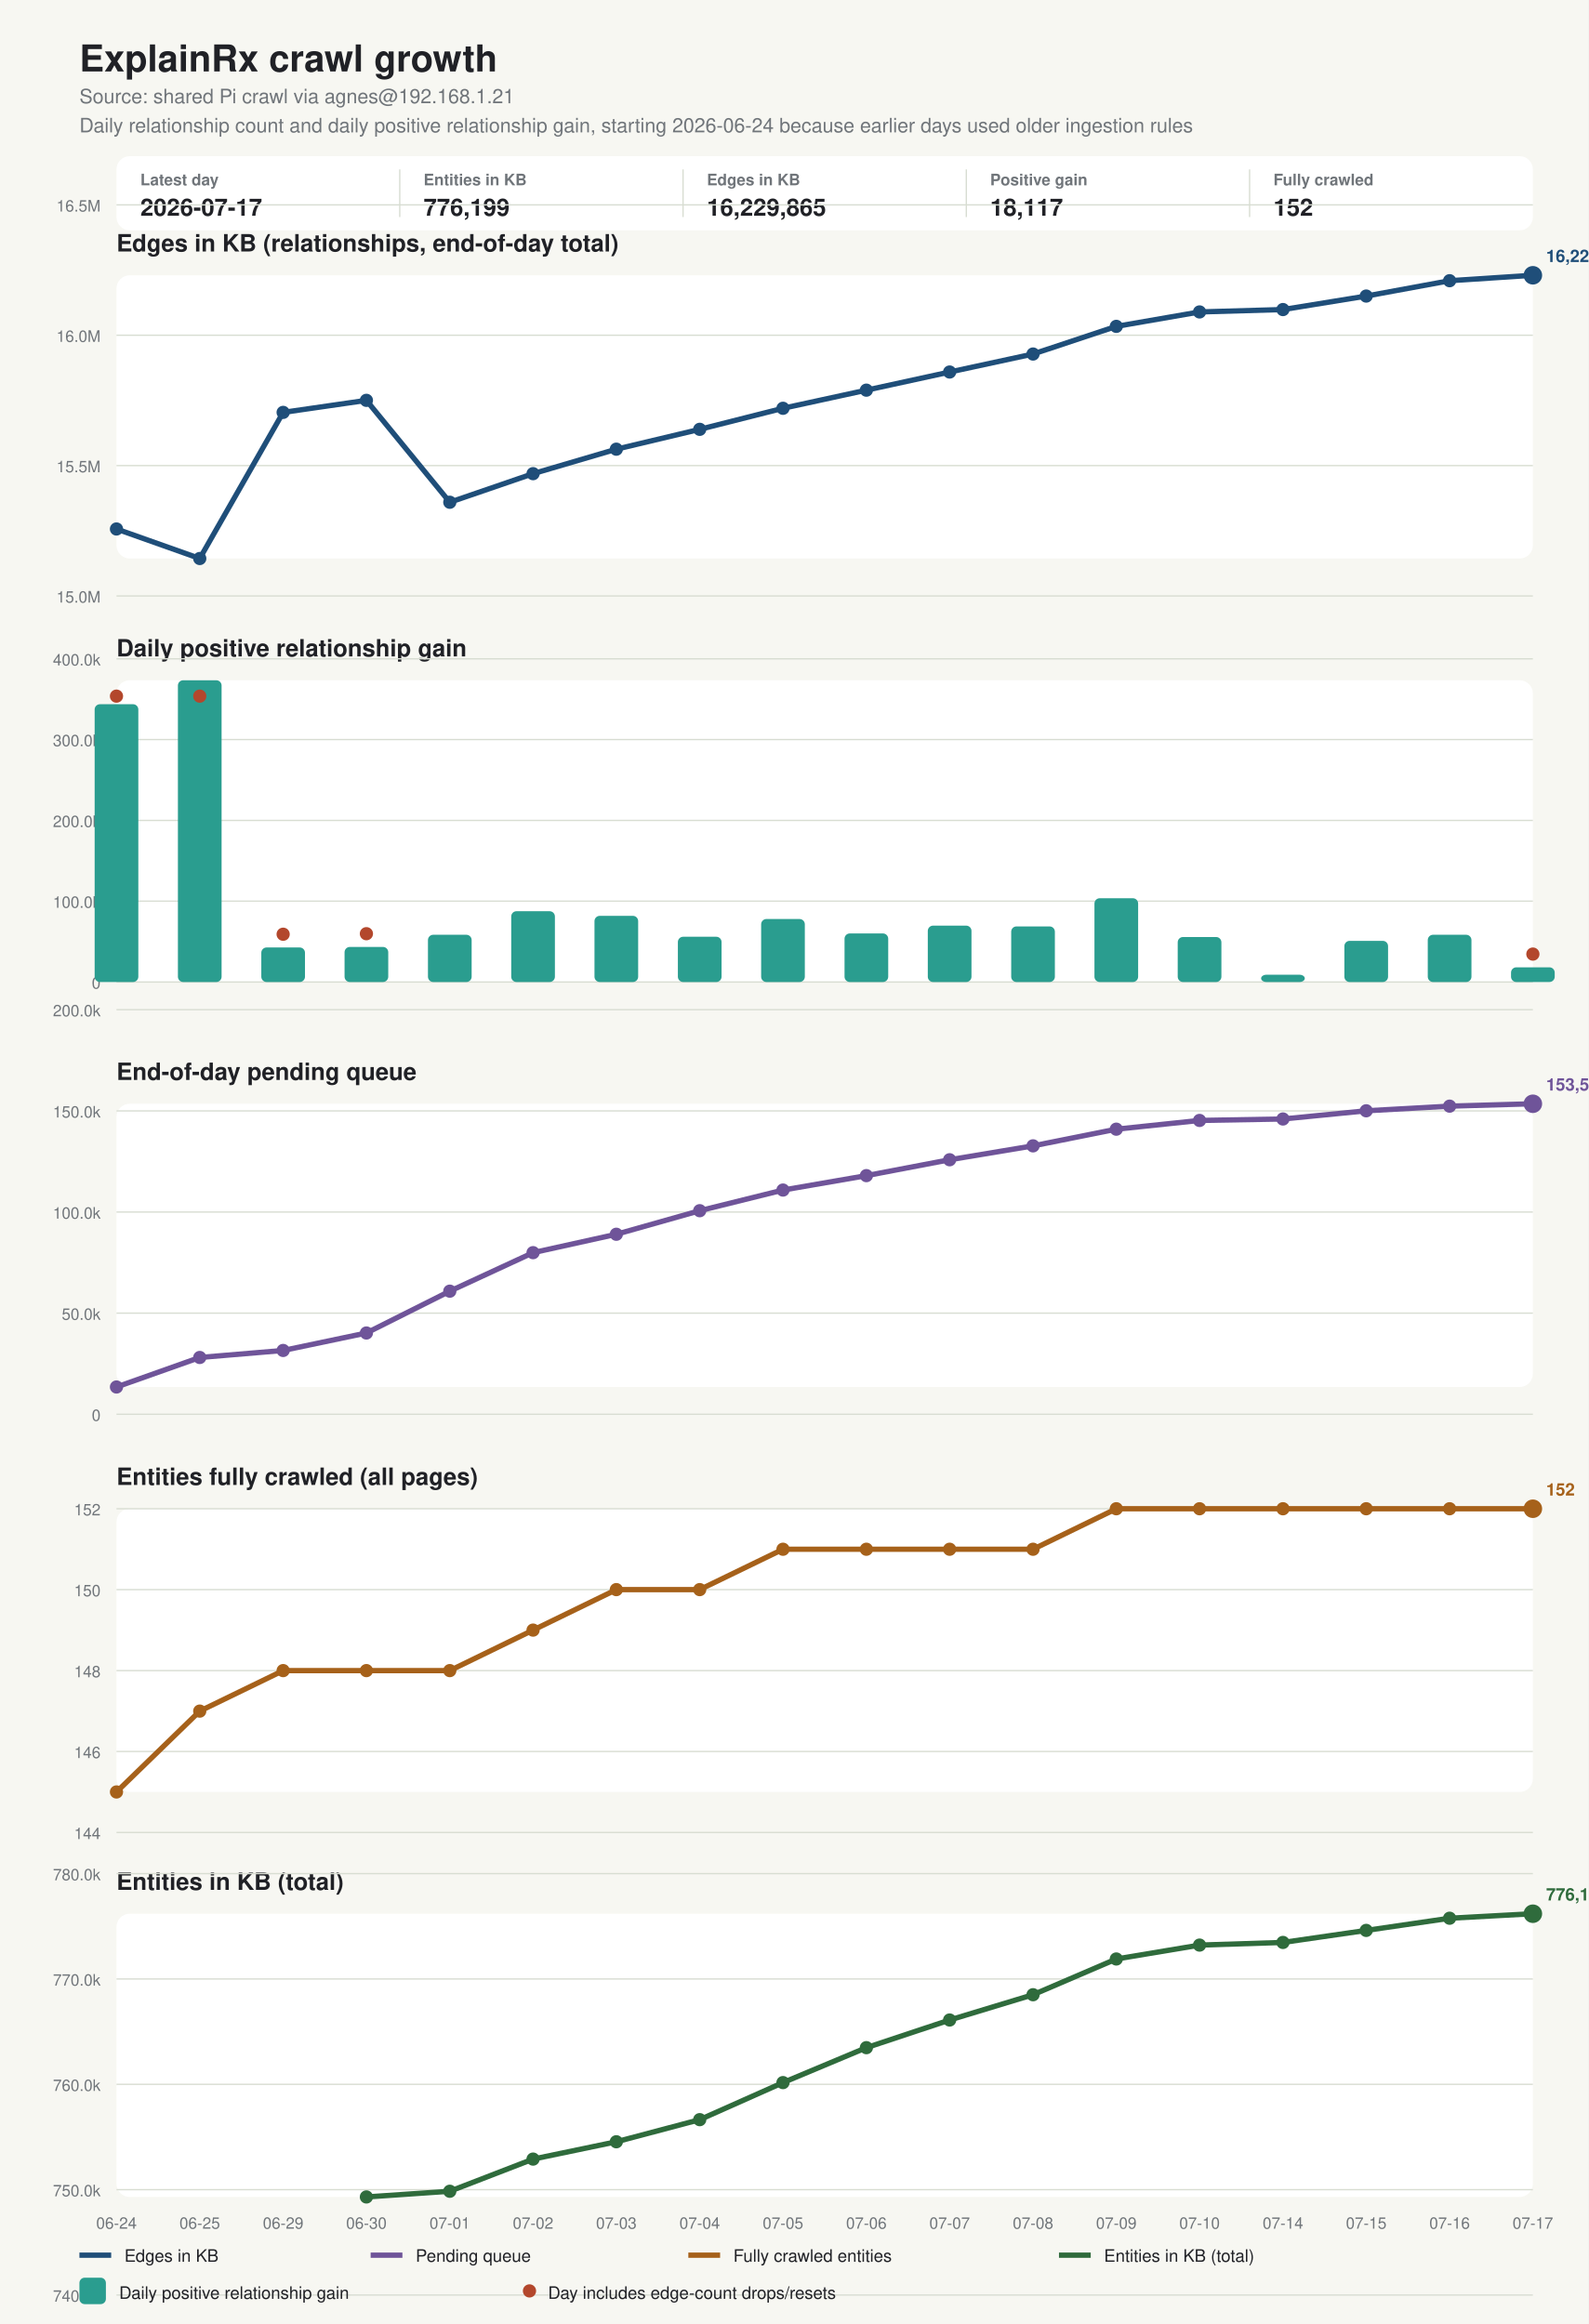
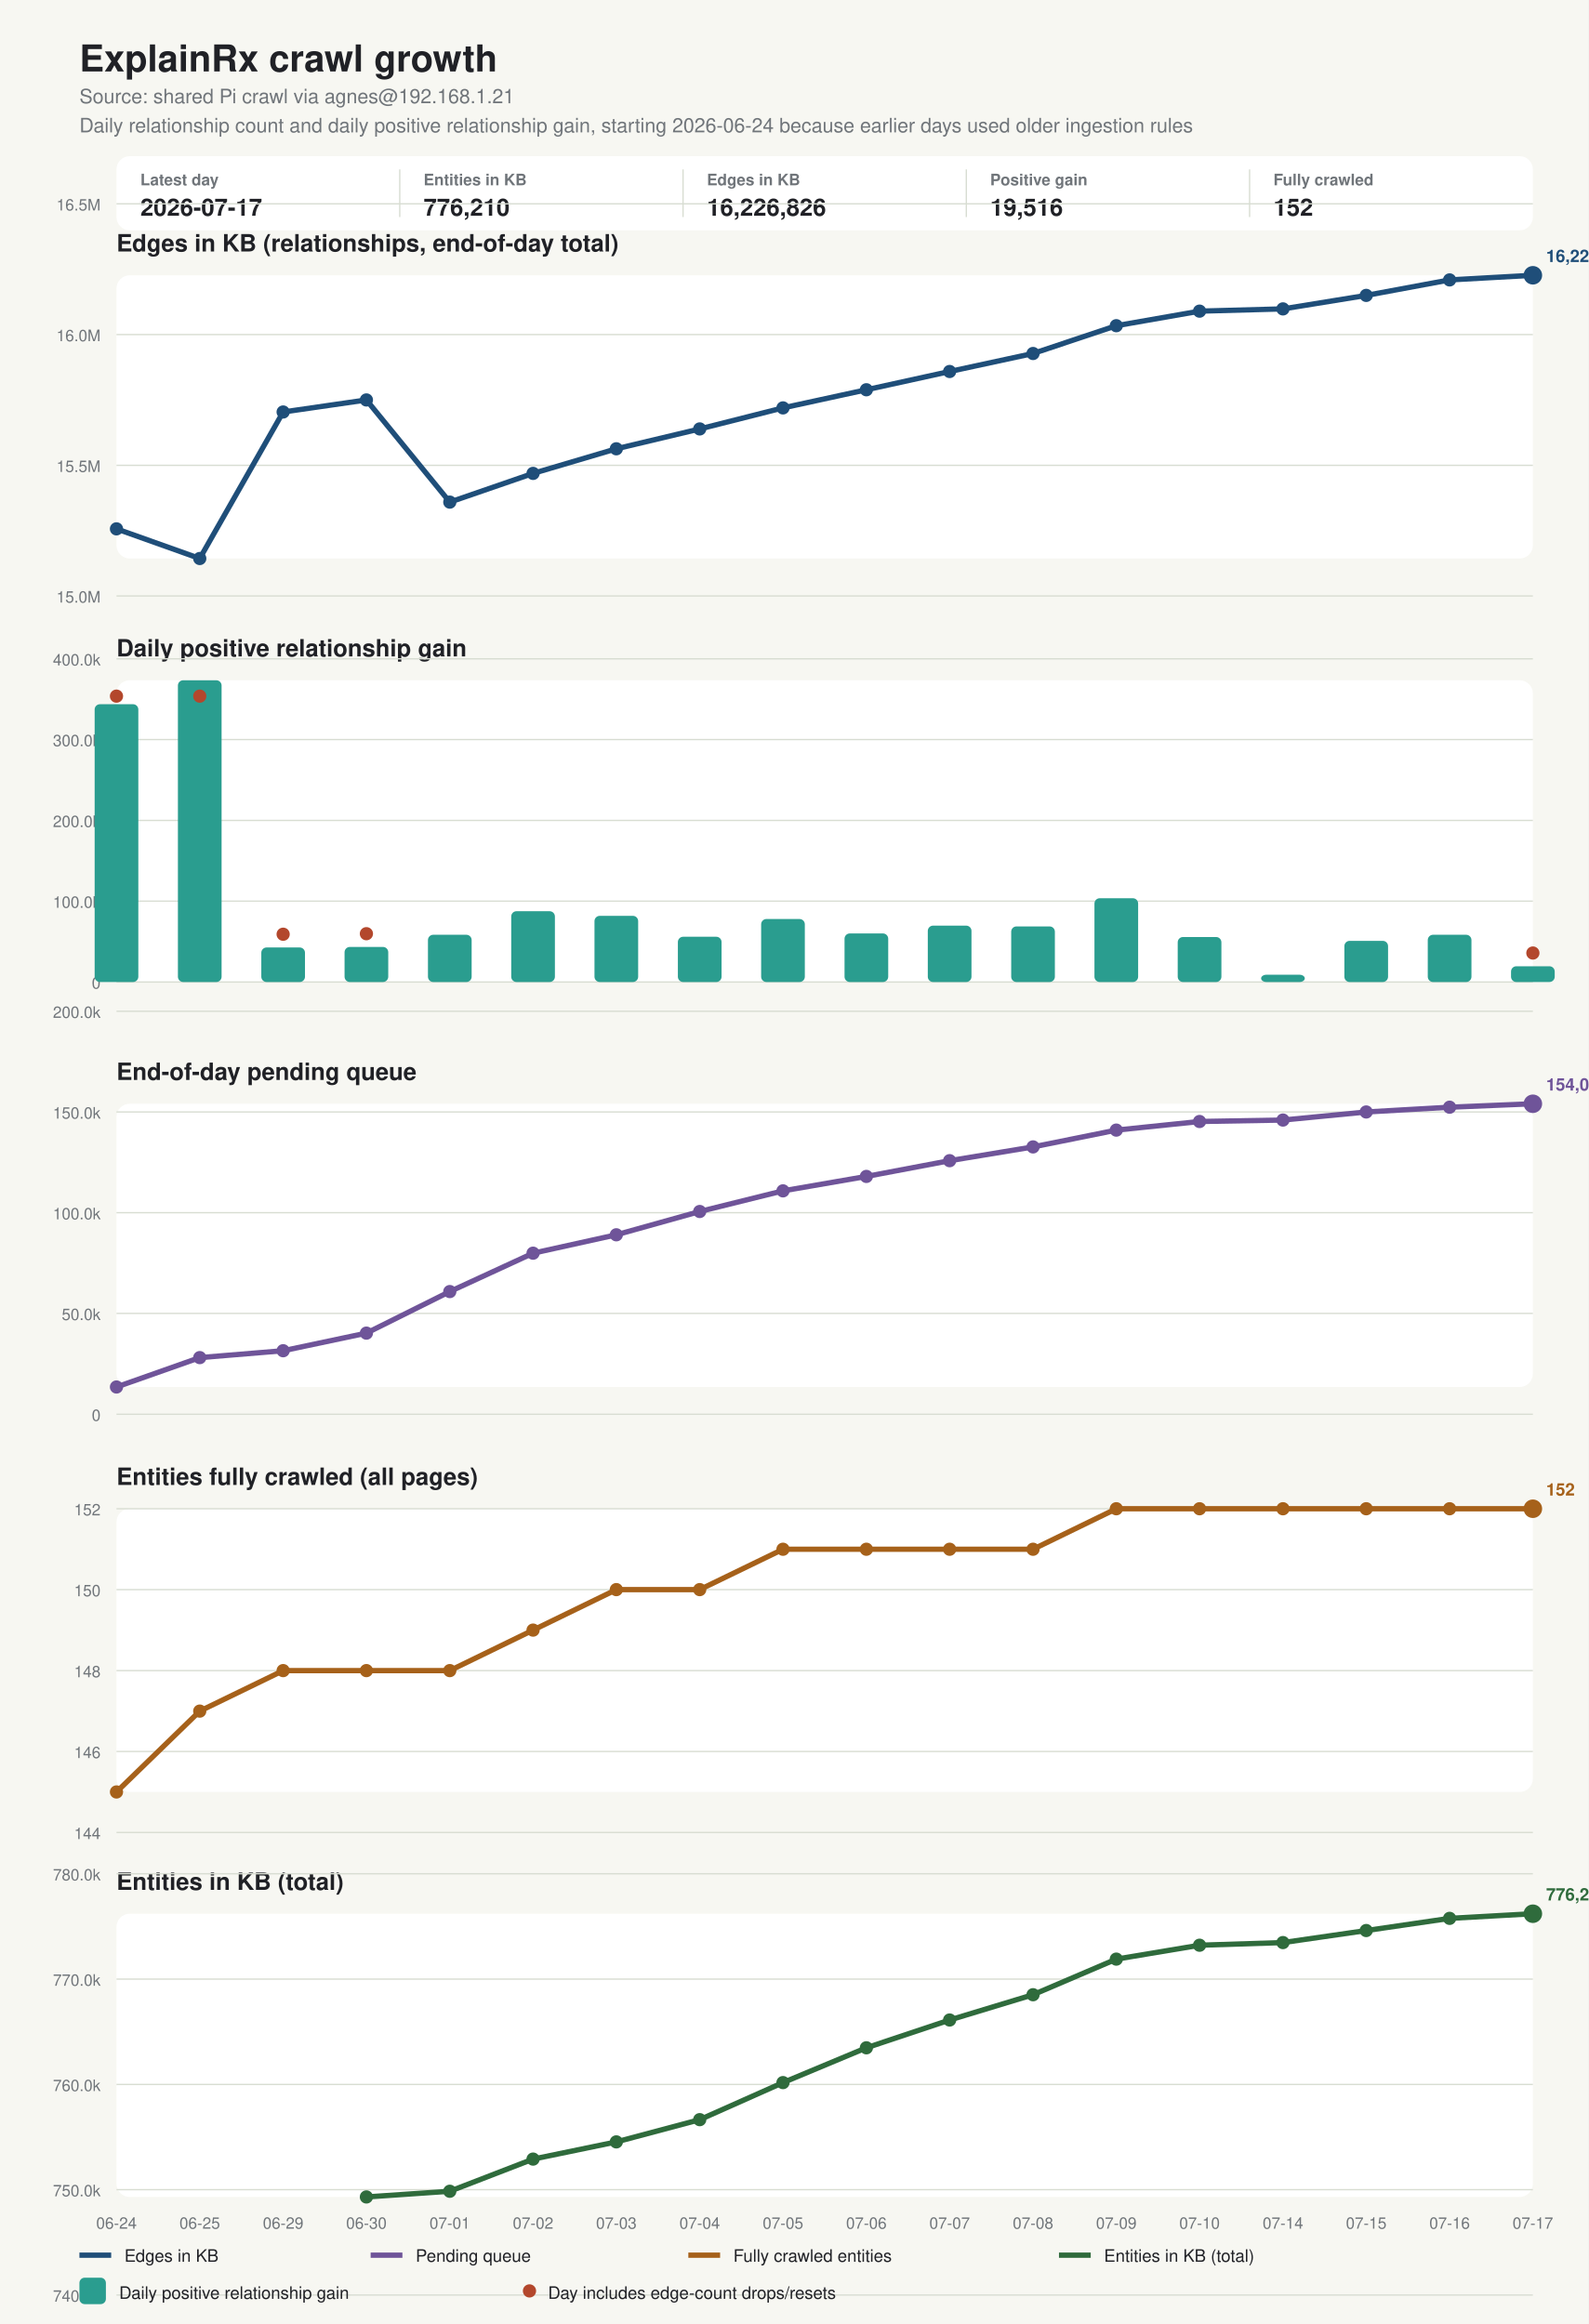
<svg xmlns="http://www.w3.org/2000/svg" width="1200" height="1756" viewBox="0 0 1200 1756">
  <rect width="100%" height="100%" fill="#f7f7f2" />
  <text x="60" y="54" font-family="Helvetica, Arial, sans-serif" font-size="28" font-weight="700" fill="#202126">ExplainRx crawl growth</text>
  <text x="60" y="78" font-family="Helvetica, Arial, sans-serif" font-size="15" fill="#70757a">Source: shared Pi crawl via agnes@192.168.1.21</text>
  <text x="60" y="100" font-family="Helvetica, Arial, sans-serif" font-size="15" fill="#70757a">Daily relationship count and daily positive relationship gain, starting 2026-06-24 because earlier days used older ingestion rules</text>
  <rect x="88" y="118" width="1070" height="56" fill="#ffffff" rx="10" />
  <rect x="88" y="208" width="1070" height="214" fill="#ffffff" rx="10" />
  <rect x="88" y="514" width="1070" height="228" fill="#ffffff" rx="10" />
  <rect x="88" y="834" width="1070" height="214" fill="#ffffff" rx="10" />
  <rect x="88" y="1140" width="1070" height="214" fill="#ffffff" rx="10" />
  <rect x="88" y="1446" width="1070" height="214" fill="#ffffff" rx="10" />
  <text x="88" y="190" font-family="Helvetica, Arial, sans-serif" font-size="18" font-weight="700" fill="#202126">Edges in KB (relationships, end-of-day total)</text>
  <text x="88" y="496" font-family="Helvetica, Arial, sans-serif" font-size="18" font-weight="700" fill="#202126">Daily positive relationship gain</text>
  <text x="88" y="816" font-family="Helvetica, Arial, sans-serif" font-size="18" font-weight="700" fill="#202126">End-of-day pending queue</text>
  <text x="88" y="1122" font-family="Helvetica, Arial, sans-serif" font-size="18" font-weight="700" fill="#202126">Entities fully crawled (all pages)</text>
  <text x="88" y="1428" font-family="Helvetica, Arial, sans-serif" font-size="18" font-weight="700" fill="#202126">Entities in KB (total)</text>
  <text x="106.0" y="140" font-family="Helvetica, Arial, sans-serif" font-size="12" font-weight="700" fill="#70757a">Latest day</text>
  <text x="106.0" y="163" font-family="Helvetica, Arial, sans-serif" font-size="18" font-weight="700" fill="#202126">2026-07-17</text>
  <line x1="302.0" y1="128" x2="302.0" y2="164" stroke="#d8ddd2" stroke-width="1" />
  <text x="320.0" y="140" font-family="Helvetica, Arial, sans-serif" font-size="12" font-weight="700" fill="#70757a">Entities in KB</text>
-   <text x="320.0" y="163" font-family="Helvetica, Arial, sans-serif" font-size="18" font-weight="700" fill="#202126">776,199</text>
+   <text x="320.0" y="163" font-family="Helvetica, Arial, sans-serif" font-size="18" font-weight="700" fill="#202126">776,210</text>
  <line x1="516.0" y1="128" x2="516.0" y2="164" stroke="#d8ddd2" stroke-width="1" />
  <text x="534.0" y="140" font-family="Helvetica, Arial, sans-serif" font-size="12" font-weight="700" fill="#70757a">Edges in KB</text>
-   <text x="534.0" y="163" font-family="Helvetica, Arial, sans-serif" font-size="18" font-weight="700" fill="#202126">16,229,865</text>
+   <text x="534.0" y="163" font-family="Helvetica, Arial, sans-serif" font-size="18" font-weight="700" fill="#202126">16,226,826</text>
  <line x1="730.0" y1="128" x2="730.0" y2="164" stroke="#d8ddd2" stroke-width="1" />
  <text x="748.0" y="140" font-family="Helvetica, Arial, sans-serif" font-size="12" font-weight="700" fill="#70757a">Positive gain</text>
-   <text x="748.0" y="163" font-family="Helvetica, Arial, sans-serif" font-size="18" font-weight="700" fill="#202126">18,117</text>
+   <text x="748.0" y="163" font-family="Helvetica, Arial, sans-serif" font-size="18" font-weight="700" fill="#202126">19,516</text>
  <line x1="944.0" y1="128" x2="944.0" y2="164" stroke="#d8ddd2" stroke-width="1" />
  <text x="962.0" y="140" font-family="Helvetica, Arial, sans-serif" font-size="12" font-weight="700" fill="#70757a">Fully crawled</text>
  <text x="962.0" y="163" font-family="Helvetica, Arial, sans-serif" font-size="18" font-weight="700" fill="#202126">152</text>
  <line x1="88" y1="450.3" x2="1158" y2="450.3" stroke="#d8ddd2" stroke-width="1" />
  <text x="76" y="455.3" text-anchor="end" font-family="Helvetica, Arial, sans-serif" font-size="12" fill="#70757a">15.0M</text>
-   <line x1="88" y1="351.8" x2="1158" y2="351.8" stroke="#d8ddd2" stroke-width="1" />
-   <text x="76" y="356.8" text-anchor="end" font-family="Helvetica, Arial, sans-serif" font-size="12" fill="#70757a">15.5M</text>
-   <line x1="88" y1="253.3" x2="1158" y2="253.3" stroke="#d8ddd2" stroke-width="1" />
-   <text x="76" y="258.3" text-anchor="end" font-family="Helvetica, Arial, sans-serif" font-size="12" fill="#70757a">16.0M</text>
-   <line x1="88" y1="154.8" x2="1158" y2="154.8" stroke="#d8ddd2" stroke-width="1" />
-   <text x="76" y="159.8" text-anchor="end" font-family="Helvetica, Arial, sans-serif" font-size="12" fill="#70757a">16.5M</text>
+   <line x1="88" y1="351.6" x2="1158" y2="351.6" stroke="#d8ddd2" stroke-width="1" />
+   <text x="76" y="356.6" text-anchor="end" font-family="Helvetica, Arial, sans-serif" font-size="12" fill="#70757a">15.5M</text>
+   <line x1="88" y1="252.8" x2="1158" y2="252.8" stroke="#d8ddd2" stroke-width="1" />
+   <text x="76" y="257.8" text-anchor="end" font-family="Helvetica, Arial, sans-serif" font-size="12" fill="#70757a">16.0M</text>
+   <line x1="88" y1="154.0" x2="1158" y2="154.0" stroke="#d8ddd2" stroke-width="1" />
+   <text x="76" y="159.0" text-anchor="end" font-family="Helvetica, Arial, sans-serif" font-size="12" fill="#70757a">16.5M</text>
  <line x1="88" y1="742.0" x2="1158" y2="742.0" stroke="#d8ddd2" stroke-width="1" />
  <text x="76" y="747.0" text-anchor="end" font-family="Helvetica, Arial, sans-serif" font-size="12" fill="#70757a">0</text>
  <line x1="88" y1="680.9" x2="1158" y2="680.9" stroke="#d8ddd2" stroke-width="1" />
  <text x="76" y="685.9" text-anchor="end" font-family="Helvetica, Arial, sans-serif" font-size="12" fill="#70757a">100.0k</text>
  <line x1="88" y1="619.9" x2="1158" y2="619.9" stroke="#d8ddd2" stroke-width="1" />
  <text x="76" y="624.9" text-anchor="end" font-family="Helvetica, Arial, sans-serif" font-size="12" fill="#70757a">200.0k</text>
  <line x1="88" y1="558.8" x2="1158" y2="558.8" stroke="#d8ddd2" stroke-width="1" />
  <text x="76" y="563.8" text-anchor="end" font-family="Helvetica, Arial, sans-serif" font-size="12" fill="#70757a">300.0k</text>
  <line x1="88" y1="497.8" x2="1158" y2="497.8" stroke="#d8ddd2" stroke-width="1" />
  <text x="76" y="502.8" text-anchor="end" font-family="Helvetica, Arial, sans-serif" font-size="12" fill="#70757a">400.0k</text>
  <line x1="88" y1="1068.6" x2="1158" y2="1068.6" stroke="#d8ddd2" stroke-width="1" />
  <text x="76" y="1073.6" text-anchor="end" font-family="Helvetica, Arial, sans-serif" font-size="12" fill="#70757a">0</text>
-   <line x1="88" y1="992.2" x2="1158" y2="992.2" stroke="#d8ddd2" stroke-width="1" />
-   <text x="76" y="997.2" text-anchor="end" font-family="Helvetica, Arial, sans-serif" font-size="12" fill="#70757a">50.0k</text>
-   <line x1="88" y1="915.8" x2="1158" y2="915.8" stroke="#d8ddd2" stroke-width="1" />
-   <text x="76" y="920.8" text-anchor="end" font-family="Helvetica, Arial, sans-serif" font-size="12" fill="#70757a">100.0k</text>
-   <line x1="88" y1="839.4" x2="1158" y2="839.4" stroke="#d8ddd2" stroke-width="1" />
-   <text x="76" y="844.4" text-anchor="end" font-family="Helvetica, Arial, sans-serif" font-size="12" fill="#70757a">150.0k</text>
-   <line x1="88" y1="762.9" x2="1158" y2="762.9" stroke="#d8ddd2" stroke-width="1" />
-   <text x="76" y="767.9" text-anchor="end" font-family="Helvetica, Arial, sans-serif" font-size="12" fill="#70757a">200.0k</text>
+   <line x1="88" y1="992.4" x2="1158" y2="992.4" stroke="#d8ddd2" stroke-width="1" />
+   <text x="76" y="997.4" text-anchor="end" font-family="Helvetica, Arial, sans-serif" font-size="12" fill="#70757a">50.0k</text>
+   <line x1="88" y1="916.3" x2="1158" y2="916.3" stroke="#d8ddd2" stroke-width="1" />
+   <text x="76" y="921.3" text-anchor="end" font-family="Helvetica, Arial, sans-serif" font-size="12" fill="#70757a">100.0k</text>
+   <line x1="88" y1="840.2" x2="1158" y2="840.2" stroke="#d8ddd2" stroke-width="1" />
+   <text x="76" y="845.2" text-anchor="end" font-family="Helvetica, Arial, sans-serif" font-size="12" fill="#70757a">150.0k</text>
+   <line x1="88" y1="764.1" x2="1158" y2="764.1" stroke="#d8ddd2" stroke-width="1" />
+   <text x="76" y="769.1" text-anchor="end" font-family="Helvetica, Arial, sans-serif" font-size="12" fill="#70757a">200.0k</text>
  <line x1="88" y1="1384.6" x2="1158" y2="1384.6" stroke="#d8ddd2" stroke-width="1" />
  <text x="76" y="1389.6" text-anchor="end" font-family="Helvetica, Arial, sans-serif" font-size="12" fill="#70757a">144</text>
  <line x1="88" y1="1323.4" x2="1158" y2="1323.4" stroke="#d8ddd2" stroke-width="1" />
  <text x="76" y="1328.4" text-anchor="end" font-family="Helvetica, Arial, sans-serif" font-size="12" fill="#70757a">146</text>
  <line x1="88" y1="1262.3" x2="1158" y2="1262.3" stroke="#d8ddd2" stroke-width="1" />
  <text x="76" y="1267.3" text-anchor="end" font-family="Helvetica, Arial, sans-serif" font-size="12" fill="#70757a">148</text>
  <line x1="88" y1="1201.1" x2="1158" y2="1201.1" stroke="#d8ddd2" stroke-width="1" />
  <text x="76" y="1206.1" text-anchor="end" font-family="Helvetica, Arial, sans-serif" font-size="12" fill="#70757a">150</text>
  <line x1="88" y1="1140.0" x2="1158" y2="1140.0" stroke="#d8ddd2" stroke-width="1" />
  <text x="76" y="1145.0" text-anchor="end" font-family="Helvetica, Arial, sans-serif" font-size="12" fill="#70757a">152</text>
  <line x1="88" y1="1734.1" x2="1158" y2="1734.1" stroke="#d8ddd2" stroke-width="1" />
  <text x="76" y="1739.1" text-anchor="end" font-family="Helvetica, Arial, sans-serif" font-size="12" fill="#70757a">740.0k</text>
  <line x1="88" y1="1654.5" x2="1158" y2="1654.5" stroke="#d8ddd2" stroke-width="1" />
  <text x="76" y="1659.5" text-anchor="end" font-family="Helvetica, Arial, sans-serif" font-size="12" fill="#70757a">750.0k</text>
-   <line x1="88" y1="1574.9" x2="1158" y2="1574.9" stroke="#d8ddd2" stroke-width="1" />
-   <text x="76" y="1579.9" text-anchor="end" font-family="Helvetica, Arial, sans-serif" font-size="12" fill="#70757a">760.0k</text>
-   <line x1="88" y1="1495.3" x2="1158" y2="1495.3" stroke="#d8ddd2" stroke-width="1" />
-   <text x="76" y="1500.3" text-anchor="end" font-family="Helvetica, Arial, sans-serif" font-size="12" fill="#70757a">770.0k</text>
-   <line x1="88" y1="1415.7" x2="1158" y2="1415.7" stroke="#d8ddd2" stroke-width="1" />
-   <text x="76" y="1420.7" text-anchor="end" font-family="Helvetica, Arial, sans-serif" font-size="12" fill="#70757a">780.0k</text>
-   <path d="M 88.0 399.7 L 150.9 422.0 L 213.9 311.6 L 276.8 302.5 L 339.8 379.5 L 402.7 357.9 L 465.6 339.4 L 528.6 324.4 L 591.5 308.5 L 654.5 294.8 L 717.4 281.1 L 780.4 267.5 L 843.3 246.6 L 906.2 235.7 L 969.2 233.9 L 1032.1 223.7 L 1095.1 212.1 L 1158.0 208.0" fill="none" stroke="#1f4e79" stroke-width="4" stroke-linecap="round" stroke-linejoin="round" />
-   <circle cx="88.0" cy="399.7" r="5" fill="#1f4e79" />
+   <line x1="88" y1="1575.0" x2="1158" y2="1575.0" stroke="#d8ddd2" stroke-width="1" />
+   <text x="76" y="1580.0" text-anchor="end" font-family="Helvetica, Arial, sans-serif" font-size="12" fill="#70757a">760.0k</text>
+   <line x1="88" y1="1495.4" x2="1158" y2="1495.4" stroke="#d8ddd2" stroke-width="1" />
+   <text x="76" y="1500.4" text-anchor="end" font-family="Helvetica, Arial, sans-serif" font-size="12" fill="#70757a">770.0k</text>
+   <line x1="88" y1="1415.8" x2="1158" y2="1415.8" stroke="#d8ddd2" stroke-width="1" />
+   <text x="76" y="1420.8" text-anchor="end" font-family="Helvetica, Arial, sans-serif" font-size="12" fill="#70757a">780.0k</text>
+   <path d="M 88.0 399.6 L 150.9 422.0 L 213.9 311.3 L 276.8 302.2 L 339.8 379.4 L 402.7 357.7 L 465.6 339.1 L 528.6 324.1 L 591.5 308.2 L 654.5 294.5 L 717.4 280.7 L 780.4 267.1 L 843.3 246.1 L 906.2 235.1 L 969.2 233.4 L 1032.1 223.2 L 1095.1 211.5 L 1158.0 208.0" fill="none" stroke="#1f4e79" stroke-width="4" stroke-linecap="round" stroke-linejoin="round" />
+   <circle cx="88.0" cy="399.6" r="5" fill="#1f4e79" />
  <circle cx="150.9" cy="422.0" r="5" fill="#1f4e79" />
-   <circle cx="213.9" cy="311.6" r="5" fill="#1f4e79" />
-   <circle cx="276.8" cy="302.5" r="5" fill="#1f4e79" />
-   <circle cx="339.8" cy="379.5" r="5" fill="#1f4e79" />
-   <circle cx="402.7" cy="357.9" r="5" fill="#1f4e79" />
-   <circle cx="465.6" cy="339.4" r="5" fill="#1f4e79" />
-   <circle cx="528.6" cy="324.4" r="5" fill="#1f4e79" />
-   <circle cx="591.5" cy="308.5" r="5" fill="#1f4e79" />
-   <circle cx="654.5" cy="294.8" r="5" fill="#1f4e79" />
-   <circle cx="717.4" cy="281.1" r="5" fill="#1f4e79" />
-   <circle cx="780.4" cy="267.5" r="5" fill="#1f4e79" />
-   <circle cx="843.3" cy="246.6" r="5" fill="#1f4e79" />
-   <circle cx="906.2" cy="235.7" r="5" fill="#1f4e79" />
-   <circle cx="969.2" cy="233.9" r="5" fill="#1f4e79" />
-   <circle cx="1032.1" cy="223.7" r="5" fill="#1f4e79" />
-   <circle cx="1095.1" cy="212.1" r="5" fill="#1f4e79" />
+   <circle cx="213.9" cy="311.3" r="5" fill="#1f4e79" />
+   <circle cx="276.8" cy="302.2" r="5" fill="#1f4e79" />
+   <circle cx="339.8" cy="379.4" r="5" fill="#1f4e79" />
+   <circle cx="402.7" cy="357.7" r="5" fill="#1f4e79" />
+   <circle cx="465.6" cy="339.1" r="5" fill="#1f4e79" />
+   <circle cx="528.6" cy="324.1" r="5" fill="#1f4e79" />
+   <circle cx="591.5" cy="308.2" r="5" fill="#1f4e79" />
+   <circle cx="654.5" cy="294.5" r="5" fill="#1f4e79" />
+   <circle cx="717.4" cy="280.7" r="5" fill="#1f4e79" />
+   <circle cx="780.4" cy="267.1" r="5" fill="#1f4e79" />
+   <circle cx="843.3" cy="246.1" r="5" fill="#1f4e79" />
+   <circle cx="906.2" cy="235.1" r="5" fill="#1f4e79" />
+   <circle cx="969.2" cy="233.4" r="5" fill="#1f4e79" />
+   <circle cx="1032.1" cy="223.2" r="5" fill="#1f4e79" />
+   <circle cx="1095.1" cy="211.5" r="5" fill="#1f4e79" />
  <circle cx="1158.0" cy="208.0" r="7" fill="#1f4e79" />
-   <text x="1168.0" y="198.0" font-family="Helvetica, Arial, sans-serif" font-size="13" font-weight="700" fill="#1f4e79">16,229,865</text>
+   <text x="1168.0" y="198.0" font-family="Helvetica, Arial, sans-serif" font-size="13" font-weight="700" fill="#1f4e79">16,226,826</text>
  <rect x="71.5" y="532.1" width="33" height="209.9" rx="4" fill="#2a9d8f" />
  <circle cx="88.0" cy="526.0" r="5" fill="#b3472c" />
  <rect x="134.4" y="514.0" width="33" height="228.0" rx="4" fill="#2a9d8f" />
  <circle cx="150.9" cy="526.0" r="5" fill="#b3472c" />
  <rect x="197.4" y="715.9" width="33" height="26.1" rx="4" fill="#2a9d8f" />
  <circle cx="213.9" cy="705.9" r="5" fill="#b3472c" />
  <rect x="260.3" y="715.5" width="33" height="26.5" rx="4" fill="#2a9d8f" />
  <circle cx="276.8" cy="705.5" r="5" fill="#b3472c" />
  <rect x="323.3" y="706.3" width="33" height="35.7" rx="4" fill="#2a9d8f" />
  <rect x="386.2" y="688.5" width="33" height="53.5" rx="4" fill="#2a9d8f" />
  <rect x="449.1" y="692.0" width="33" height="50.0" rx="4" fill="#2a9d8f" />
  <rect x="512.1" y="707.8" width="33" height="34.2" rx="4" fill="#2a9d8f" />
  <rect x="575.0" y="694.4" width="33" height="47.6" rx="4" fill="#2a9d8f" />
  <rect x="638.0" y="705.3" width="33" height="36.7" rx="4" fill="#2a9d8f" />
  <rect x="700.9" y="699.4" width="33" height="42.6" rx="4" fill="#2a9d8f" />
  <rect x="763.9" y="700.0" width="33" height="42.0" rx="4" fill="#2a9d8f" />
  <rect x="826.8" y="678.7" width="33" height="63.3" rx="4" fill="#2a9d8f" />
  <rect x="889.7" y="708.0" width="33" height="34.0" rx="4" fill="#2a9d8f" />
  <rect x="952.7" y="736.5" width="33" height="5.5" rx="4" fill="#2a9d8f" />
  <rect x="1015.6" y="710.9" width="33" height="31.1" rx="4" fill="#2a9d8f" />
  <rect x="1078.6" y="706.3" width="33" height="35.7" rx="4" fill="#2a9d8f" />
-   <rect x="1141.5" y="730.9" width="33" height="11.1" rx="4" fill="#2a9d8f" />
-   <circle cx="1158.0" cy="720.9" r="5" fill="#b3472c" />
-   <path d="M 88.0 1048.0 L 150.9 1025.7 L 213.9 1020.4 L 276.8 1007.2 L 339.8 975.6 L 402.7 946.5 L 465.6 932.6 L 528.6 914.8 L 591.5 899.2 L 654.5 888.3 L 717.4 876.3 L 780.4 865.8 L 843.3 853.2 L 906.2 846.6 L 969.2 845.5 L 1032.1 839.3 L 1095.1 835.8 L 1158.0 834.0" fill="none" stroke="#6f5499" stroke-width="4" stroke-linecap="round" stroke-linejoin="round" />
+   <rect x="1141.5" y="730.1" width="33" height="11.9" rx="4" fill="#2a9d8f" />
+   <circle cx="1158.0" cy="720.1" r="5" fill="#b3472c" />
+   <path d="M 88.0 1048.0 L 150.9 1025.8 L 213.9 1020.6 L 276.8 1007.3 L 339.8 975.9 L 402.7 946.9 L 465.6 933.0 L 528.6 915.4 L 591.5 899.8 L 654.5 888.9 L 717.4 877.0 L 780.4 866.6 L 843.3 853.9 L 906.2 847.4 L 969.2 846.3 L 1032.1 840.2 L 1095.1 836.6 L 1158.0 834.0" fill="none" stroke="#6f5499" stroke-width="4" stroke-linecap="round" stroke-linejoin="round" />
  <circle cx="88.0" cy="1048.0" r="5" fill="#6f5499" />
-   <circle cx="150.9" cy="1025.7" r="5" fill="#6f5499" />
-   <circle cx="213.9" cy="1020.4" r="5" fill="#6f5499" />
-   <circle cx="276.8" cy="1007.2" r="5" fill="#6f5499" />
-   <circle cx="339.8" cy="975.6" r="5" fill="#6f5499" />
-   <circle cx="402.7" cy="946.5" r="5" fill="#6f5499" />
-   <circle cx="465.6" cy="932.6" r="5" fill="#6f5499" />
-   <circle cx="528.6" cy="914.8" r="5" fill="#6f5499" />
-   <circle cx="591.5" cy="899.2" r="5" fill="#6f5499" />
-   <circle cx="654.5" cy="888.3" r="5" fill="#6f5499" />
-   <circle cx="717.4" cy="876.3" r="5" fill="#6f5499" />
-   <circle cx="780.4" cy="865.8" r="5" fill="#6f5499" />
-   <circle cx="843.3" cy="853.2" r="5" fill="#6f5499" />
-   <circle cx="906.2" cy="846.6" r="5" fill="#6f5499" />
-   <circle cx="969.2" cy="845.5" r="5" fill="#6f5499" />
-   <circle cx="1032.1" cy="839.3" r="5" fill="#6f5499" />
-   <circle cx="1095.1" cy="835.8" r="5" fill="#6f5499" />
+   <circle cx="150.9" cy="1025.8" r="5" fill="#6f5499" />
+   <circle cx="213.9" cy="1020.6" r="5" fill="#6f5499" />
+   <circle cx="276.8" cy="1007.3" r="5" fill="#6f5499" />
+   <circle cx="339.8" cy="975.9" r="5" fill="#6f5499" />
+   <circle cx="402.7" cy="946.9" r="5" fill="#6f5499" />
+   <circle cx="465.6" cy="933.0" r="5" fill="#6f5499" />
+   <circle cx="528.6" cy="915.4" r="5" fill="#6f5499" />
+   <circle cx="591.5" cy="899.8" r="5" fill="#6f5499" />
+   <circle cx="654.5" cy="888.9" r="5" fill="#6f5499" />
+   <circle cx="717.4" cy="877.0" r="5" fill="#6f5499" />
+   <circle cx="780.4" cy="866.6" r="5" fill="#6f5499" />
+   <circle cx="843.3" cy="853.9" r="5" fill="#6f5499" />
+   <circle cx="906.2" cy="847.4" r="5" fill="#6f5499" />
+   <circle cx="969.2" cy="846.3" r="5" fill="#6f5499" />
+   <circle cx="1032.1" cy="840.2" r="5" fill="#6f5499" />
+   <circle cx="1095.1" cy="836.6" r="5" fill="#6f5499" />
  <circle cx="1158.0" cy="834.0" r="7" fill="#6f5499" />
-   <text x="1168.0" y="824.0" font-family="Helvetica, Arial, sans-serif" font-size="13" font-weight="700" fill="#6f5499">153,508</text>
+   <text x="1168.0" y="824.0" font-family="Helvetica, Arial, sans-serif" font-size="13" font-weight="700" fill="#6f5499">154,080</text>
  <path d="M 88.0 1354.0 L 150.9 1292.9 L 213.9 1262.3 L 276.8 1262.3 L 339.8 1262.3 L 402.7 1231.7 L 465.6 1201.1 L 528.6 1201.1 L 591.5 1170.6 L 654.5 1170.6 L 717.4 1170.6 L 780.4 1170.6 L 843.3 1140.0 L 906.2 1140.0 L 969.2 1140.0 L 1032.1 1140.0 L 1095.1 1140.0 L 1158.0 1140.0" fill="none" stroke="#a6611a" stroke-width="4" stroke-linecap="round" stroke-linejoin="round" />
  <circle cx="88.0" cy="1354.0" r="5" fill="#a6611a" />
  <circle cx="150.9" cy="1292.9" r="5" fill="#a6611a" />
  <circle cx="213.9" cy="1262.3" r="5" fill="#a6611a" />
  <circle cx="276.8" cy="1262.3" r="5" fill="#a6611a" />
  <circle cx="339.8" cy="1262.3" r="5" fill="#a6611a" />
  <circle cx="402.7" cy="1231.7" r="5" fill="#a6611a" />
  <circle cx="465.6" cy="1201.1" r="5" fill="#a6611a" />
  <circle cx="528.6" cy="1201.1" r="5" fill="#a6611a" />
  <circle cx="591.5" cy="1170.6" r="5" fill="#a6611a" />
  <circle cx="654.5" cy="1170.6" r="5" fill="#a6611a" />
  <circle cx="717.4" cy="1170.6" r="5" fill="#a6611a" />
  <circle cx="780.4" cy="1170.6" r="5" fill="#a6611a" />
  <circle cx="843.3" cy="1140.0" r="5" fill="#a6611a" />
  <circle cx="906.2" cy="1140.0" r="5" fill="#a6611a" />
  <circle cx="969.2" cy="1140.0" r="5" fill="#a6611a" />
  <circle cx="1032.1" cy="1140.0" r="5" fill="#a6611a" />
  <circle cx="1095.1" cy="1140.0" r="5" fill="#a6611a" />
  <circle cx="1158.0" cy="1140.0" r="7" fill="#a6611a" />
  <text x="1168.0" y="1130.0" font-family="Helvetica, Arial, sans-serif" font-size="13" font-weight="700" fill="#a6611a">152</text>
-   <path d="M 276.8 1660.0 L 339.8 1655.7 L 402.7 1631.4 L 465.6 1618.3 L 528.6 1601.6 L 591.5 1573.6 L 654.5 1547.2 L 717.4 1526.3 L 780.4 1507.2 L 843.3 1480.2 L 906.2 1469.7 L 969.2 1467.7 L 1032.1 1458.6 L 1095.1 1449.4 L 1158.0 1446.0" fill="none" stroke="#2f6b3c" stroke-width="4" stroke-linecap="round" stroke-linejoin="round" />
+   <path d="M 276.8 1660.0 L 339.8 1655.7 L 402.7 1631.4 L 465.6 1618.4 L 528.6 1601.6 L 591.5 1573.6 L 654.5 1547.3 L 717.4 1526.3 L 780.4 1507.2 L 843.3 1480.3 L 906.2 1469.8 L 969.2 1467.8 L 1032.1 1458.7 L 1095.1 1449.5 L 1158.0 1446.0" fill="none" stroke="#2f6b3c" stroke-width="4" stroke-linecap="round" stroke-linejoin="round" />
  <circle cx="276.8" cy="1660.0" r="5" fill="#2f6b3c" />
  <circle cx="339.8" cy="1655.7" r="5" fill="#2f6b3c" />
  <circle cx="402.7" cy="1631.4" r="5" fill="#2f6b3c" />
-   <circle cx="465.6" cy="1618.3" r="5" fill="#2f6b3c" />
+   <circle cx="465.6" cy="1618.4" r="5" fill="#2f6b3c" />
  <circle cx="528.6" cy="1601.6" r="5" fill="#2f6b3c" />
  <circle cx="591.5" cy="1573.6" r="5" fill="#2f6b3c" />
-   <circle cx="654.5" cy="1547.2" r="5" fill="#2f6b3c" />
+   <circle cx="654.5" cy="1547.3" r="5" fill="#2f6b3c" />
  <circle cx="717.4" cy="1526.3" r="5" fill="#2f6b3c" />
  <circle cx="780.4" cy="1507.2" r="5" fill="#2f6b3c" />
-   <circle cx="843.3" cy="1480.2" r="5" fill="#2f6b3c" />
-   <circle cx="906.2" cy="1469.7" r="5" fill="#2f6b3c" />
-   <circle cx="969.2" cy="1467.7" r="5" fill="#2f6b3c" />
-   <circle cx="1032.1" cy="1458.6" r="5" fill="#2f6b3c" />
-   <circle cx="1095.1" cy="1449.4" r="5" fill="#2f6b3c" />
+   <circle cx="843.3" cy="1480.3" r="5" fill="#2f6b3c" />
+   <circle cx="906.2" cy="1469.8" r="5" fill="#2f6b3c" />
+   <circle cx="969.2" cy="1467.8" r="5" fill="#2f6b3c" />
+   <circle cx="1032.1" cy="1458.7" r="5" fill="#2f6b3c" />
+   <circle cx="1095.1" cy="1449.5" r="5" fill="#2f6b3c" />
  <circle cx="1158.0" cy="1446.0" r="7" fill="#2f6b3c" />
-   <text x="1168.0" y="1436.0" font-family="Helvetica, Arial, sans-serif" font-size="13" font-weight="700" fill="#2f6b3c">776,199</text>
+   <text x="1168.0" y="1436.0" font-family="Helvetica, Arial, sans-serif" font-size="13" font-weight="700" fill="#2f6b3c">776,210</text>
  <text x="88.0" y="1684" text-anchor="middle" font-family="Helvetica, Arial, sans-serif" font-size="12" fill="#70757a">06-24</text>
  <text x="150.9" y="1684" text-anchor="middle" font-family="Helvetica, Arial, sans-serif" font-size="12" fill="#70757a">06-25</text>
  <text x="213.9" y="1684" text-anchor="middle" font-family="Helvetica, Arial, sans-serif" font-size="12" fill="#70757a">06-29</text>
  <text x="276.8" y="1684" text-anchor="middle" font-family="Helvetica, Arial, sans-serif" font-size="12" fill="#70757a">06-30</text>
  <text x="339.8" y="1684" text-anchor="middle" font-family="Helvetica, Arial, sans-serif" font-size="12" fill="#70757a">07-01</text>
  <text x="402.7" y="1684" text-anchor="middle" font-family="Helvetica, Arial, sans-serif" font-size="12" fill="#70757a">07-02</text>
  <text x="465.6" y="1684" text-anchor="middle" font-family="Helvetica, Arial, sans-serif" font-size="12" fill="#70757a">07-03</text>
  <text x="528.6" y="1684" text-anchor="middle" font-family="Helvetica, Arial, sans-serif" font-size="12" fill="#70757a">07-04</text>
  <text x="591.5" y="1684" text-anchor="middle" font-family="Helvetica, Arial, sans-serif" font-size="12" fill="#70757a">07-05</text>
  <text x="654.5" y="1684" text-anchor="middle" font-family="Helvetica, Arial, sans-serif" font-size="12" fill="#70757a">07-06</text>
  <text x="717.4" y="1684" text-anchor="middle" font-family="Helvetica, Arial, sans-serif" font-size="12" fill="#70757a">07-07</text>
  <text x="780.4" y="1684" text-anchor="middle" font-family="Helvetica, Arial, sans-serif" font-size="12" fill="#70757a">07-08</text>
  <text x="843.3" y="1684" text-anchor="middle" font-family="Helvetica, Arial, sans-serif" font-size="12" fill="#70757a">07-09</text>
  <text x="906.2" y="1684" text-anchor="middle" font-family="Helvetica, Arial, sans-serif" font-size="12" fill="#70757a">07-10</text>
  <text x="969.2" y="1684" text-anchor="middle" font-family="Helvetica, Arial, sans-serif" font-size="12" fill="#70757a">07-14</text>
  <text x="1032.1" y="1684" text-anchor="middle" font-family="Helvetica, Arial, sans-serif" font-size="12" fill="#70757a">07-15</text>
  <text x="1095.1" y="1684" text-anchor="middle" font-family="Helvetica, Arial, sans-serif" font-size="12" fill="#70757a">07-16</text>
  <text x="1158.0" y="1684" text-anchor="middle" font-family="Helvetica, Arial, sans-serif" font-size="12" fill="#70757a">07-17</text>
  <line x1="60" y1="1704" x2="84" y2="1704" stroke="#1f4e79" stroke-width="4" />
  <text x="94" y="1709" font-family="Helvetica, Arial, sans-serif" font-size="13" fill="#202126">Edges in KB</text>
  <line x1="280" y1="1704" x2="304" y2="1704" stroke="#6f5499" stroke-width="4" />
  <text x="314" y="1709" font-family="Helvetica, Arial, sans-serif" font-size="13" fill="#202126">Pending queue</text>
  <line x1="520" y1="1704" x2="544" y2="1704" stroke="#a6611a" stroke-width="4" />
  <text x="554" y="1709" font-family="Helvetica, Arial, sans-serif" font-size="13" fill="#202126">Fully crawled entities</text>
  <line x1="800" y1="1704" x2="824" y2="1704" stroke="#2f6b3c" stroke-width="4" />
  <text x="834" y="1709" font-family="Helvetica, Arial, sans-serif" font-size="13" fill="#202126">Entities in KB (total)</text>
  <rect x="60" y="1721" width="20" height="20" rx="4" fill="#2a9d8f" />
  <text x="90" y="1737" font-family="Helvetica, Arial, sans-serif" font-size="13" fill="#202126">Daily positive relationship gain</text>
  <circle cx="400" cy="1731" r="5" fill="#b3472c" />
  <text x="414" y="1737" font-family="Helvetica, Arial, sans-serif" font-size="13" fill="#202126">Day includes edge-count drops/resets</text>
</svg>
